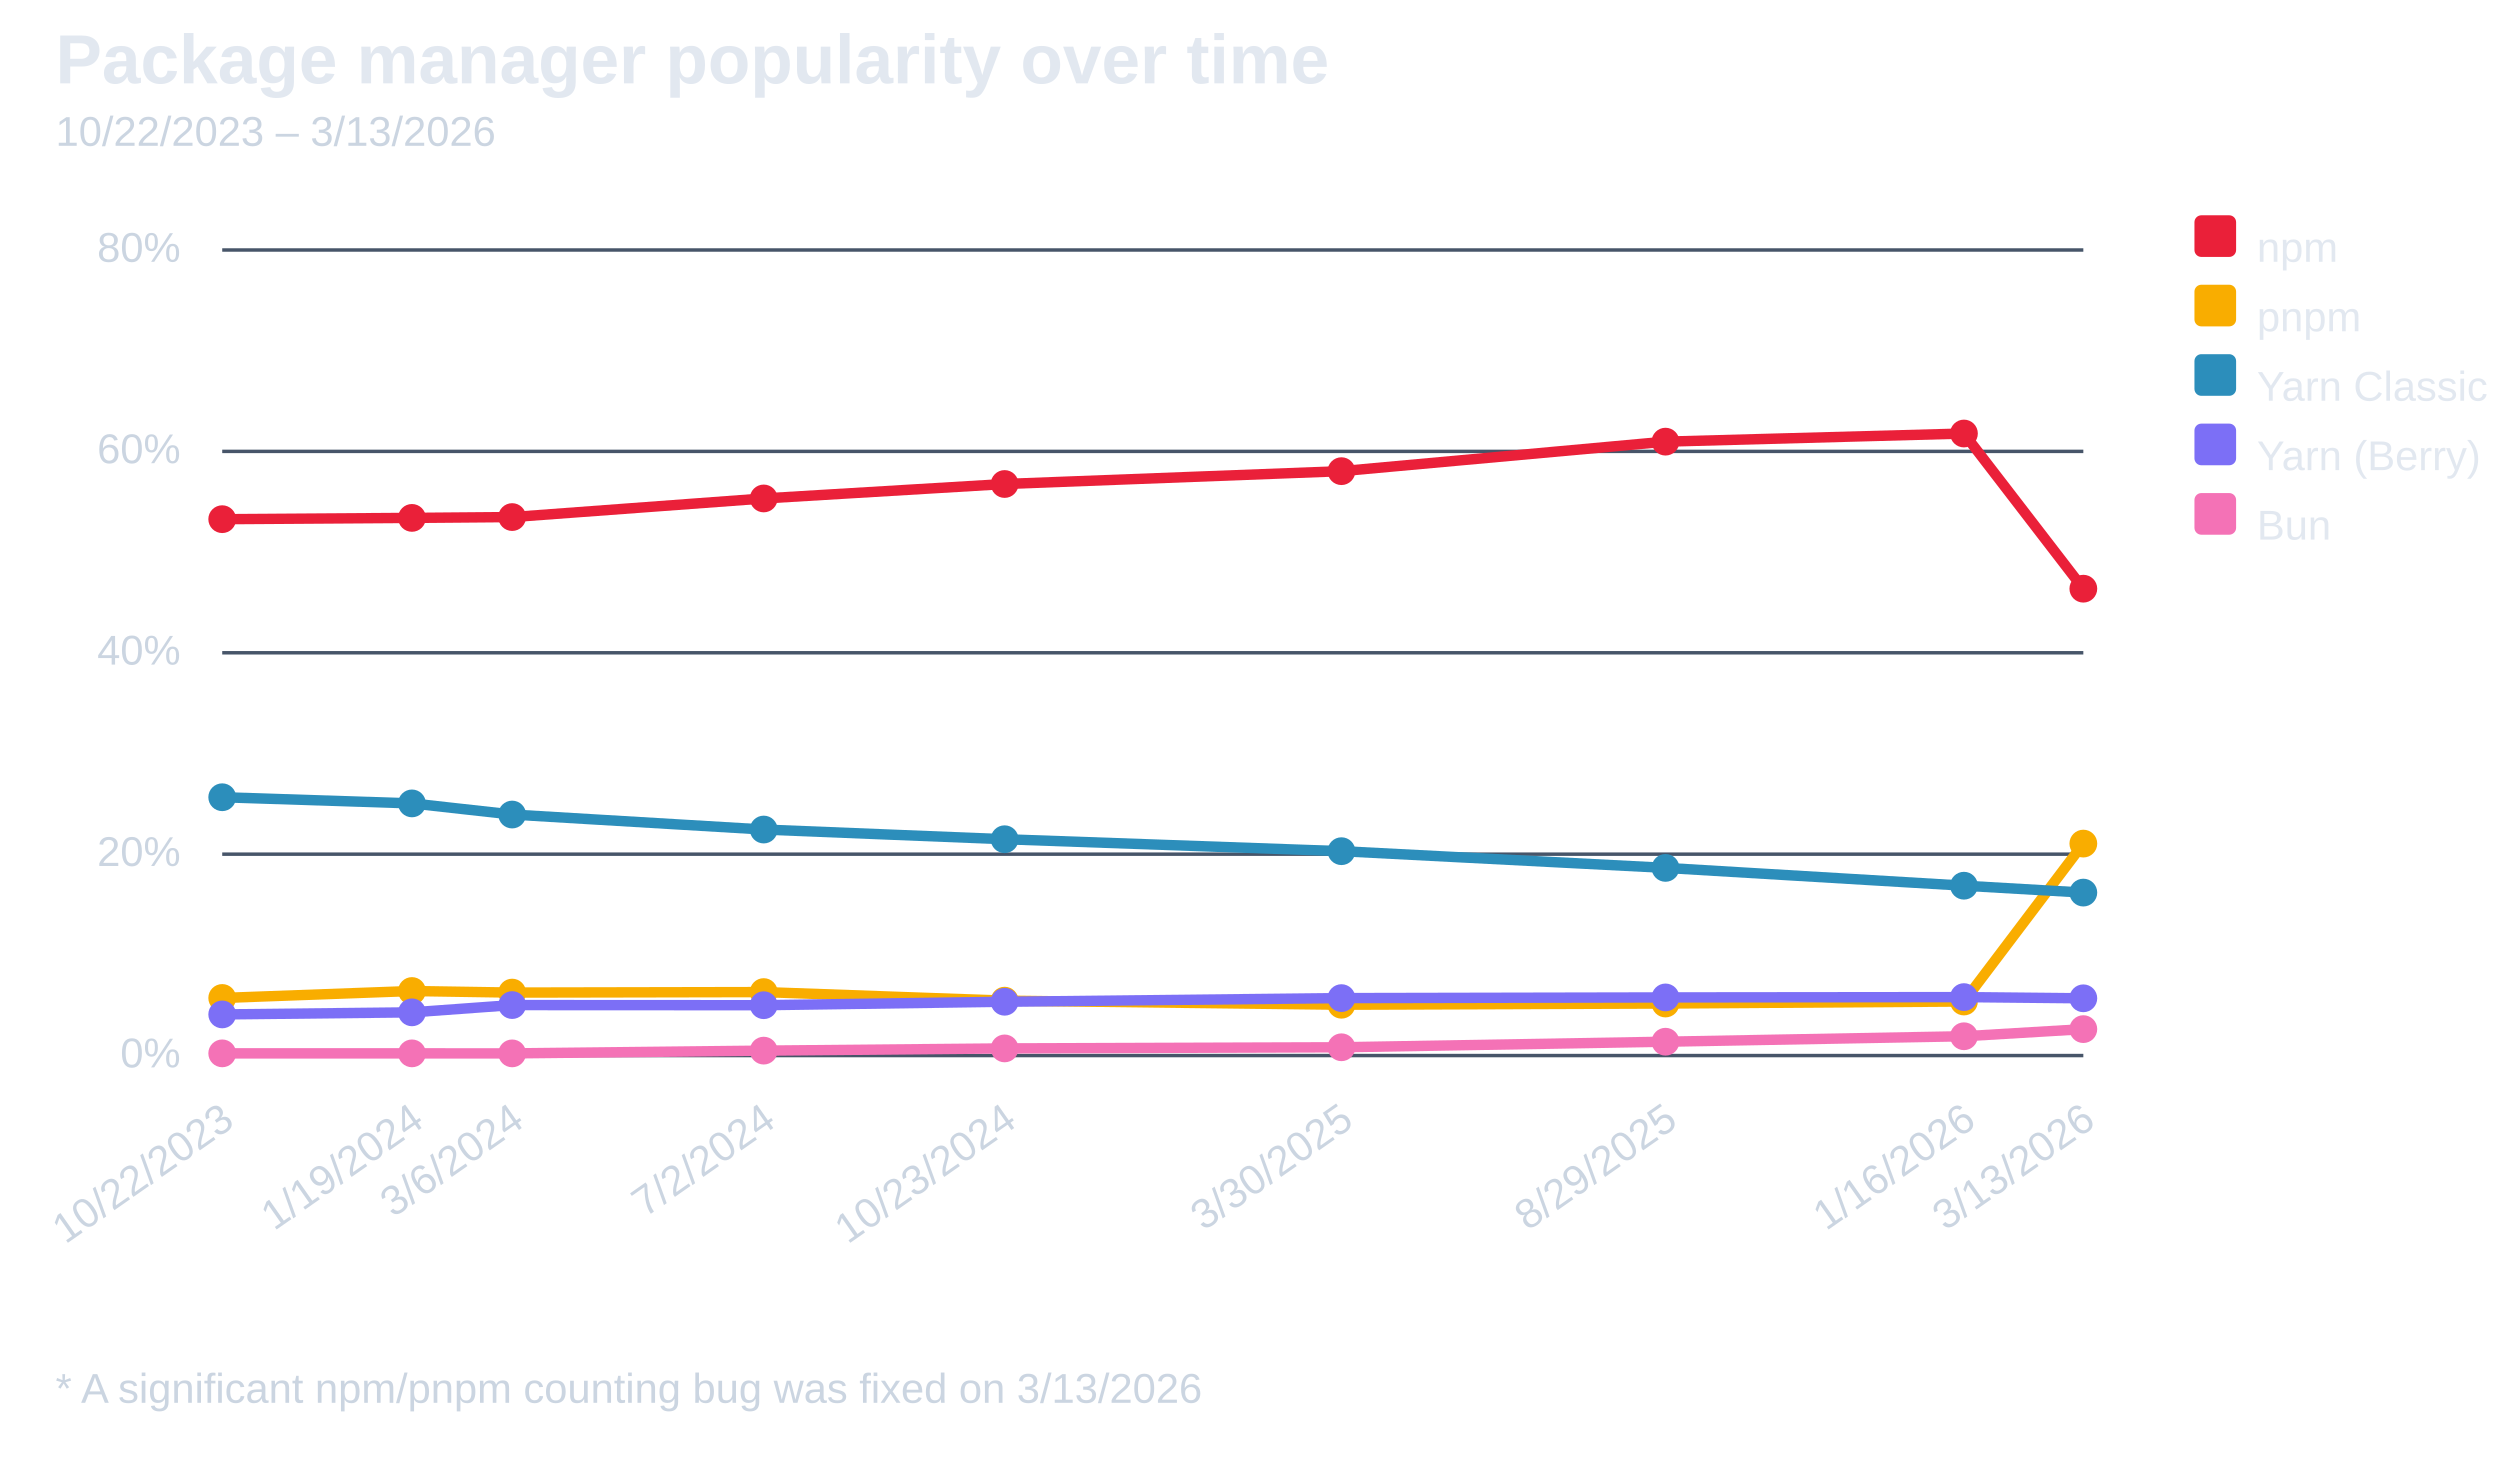
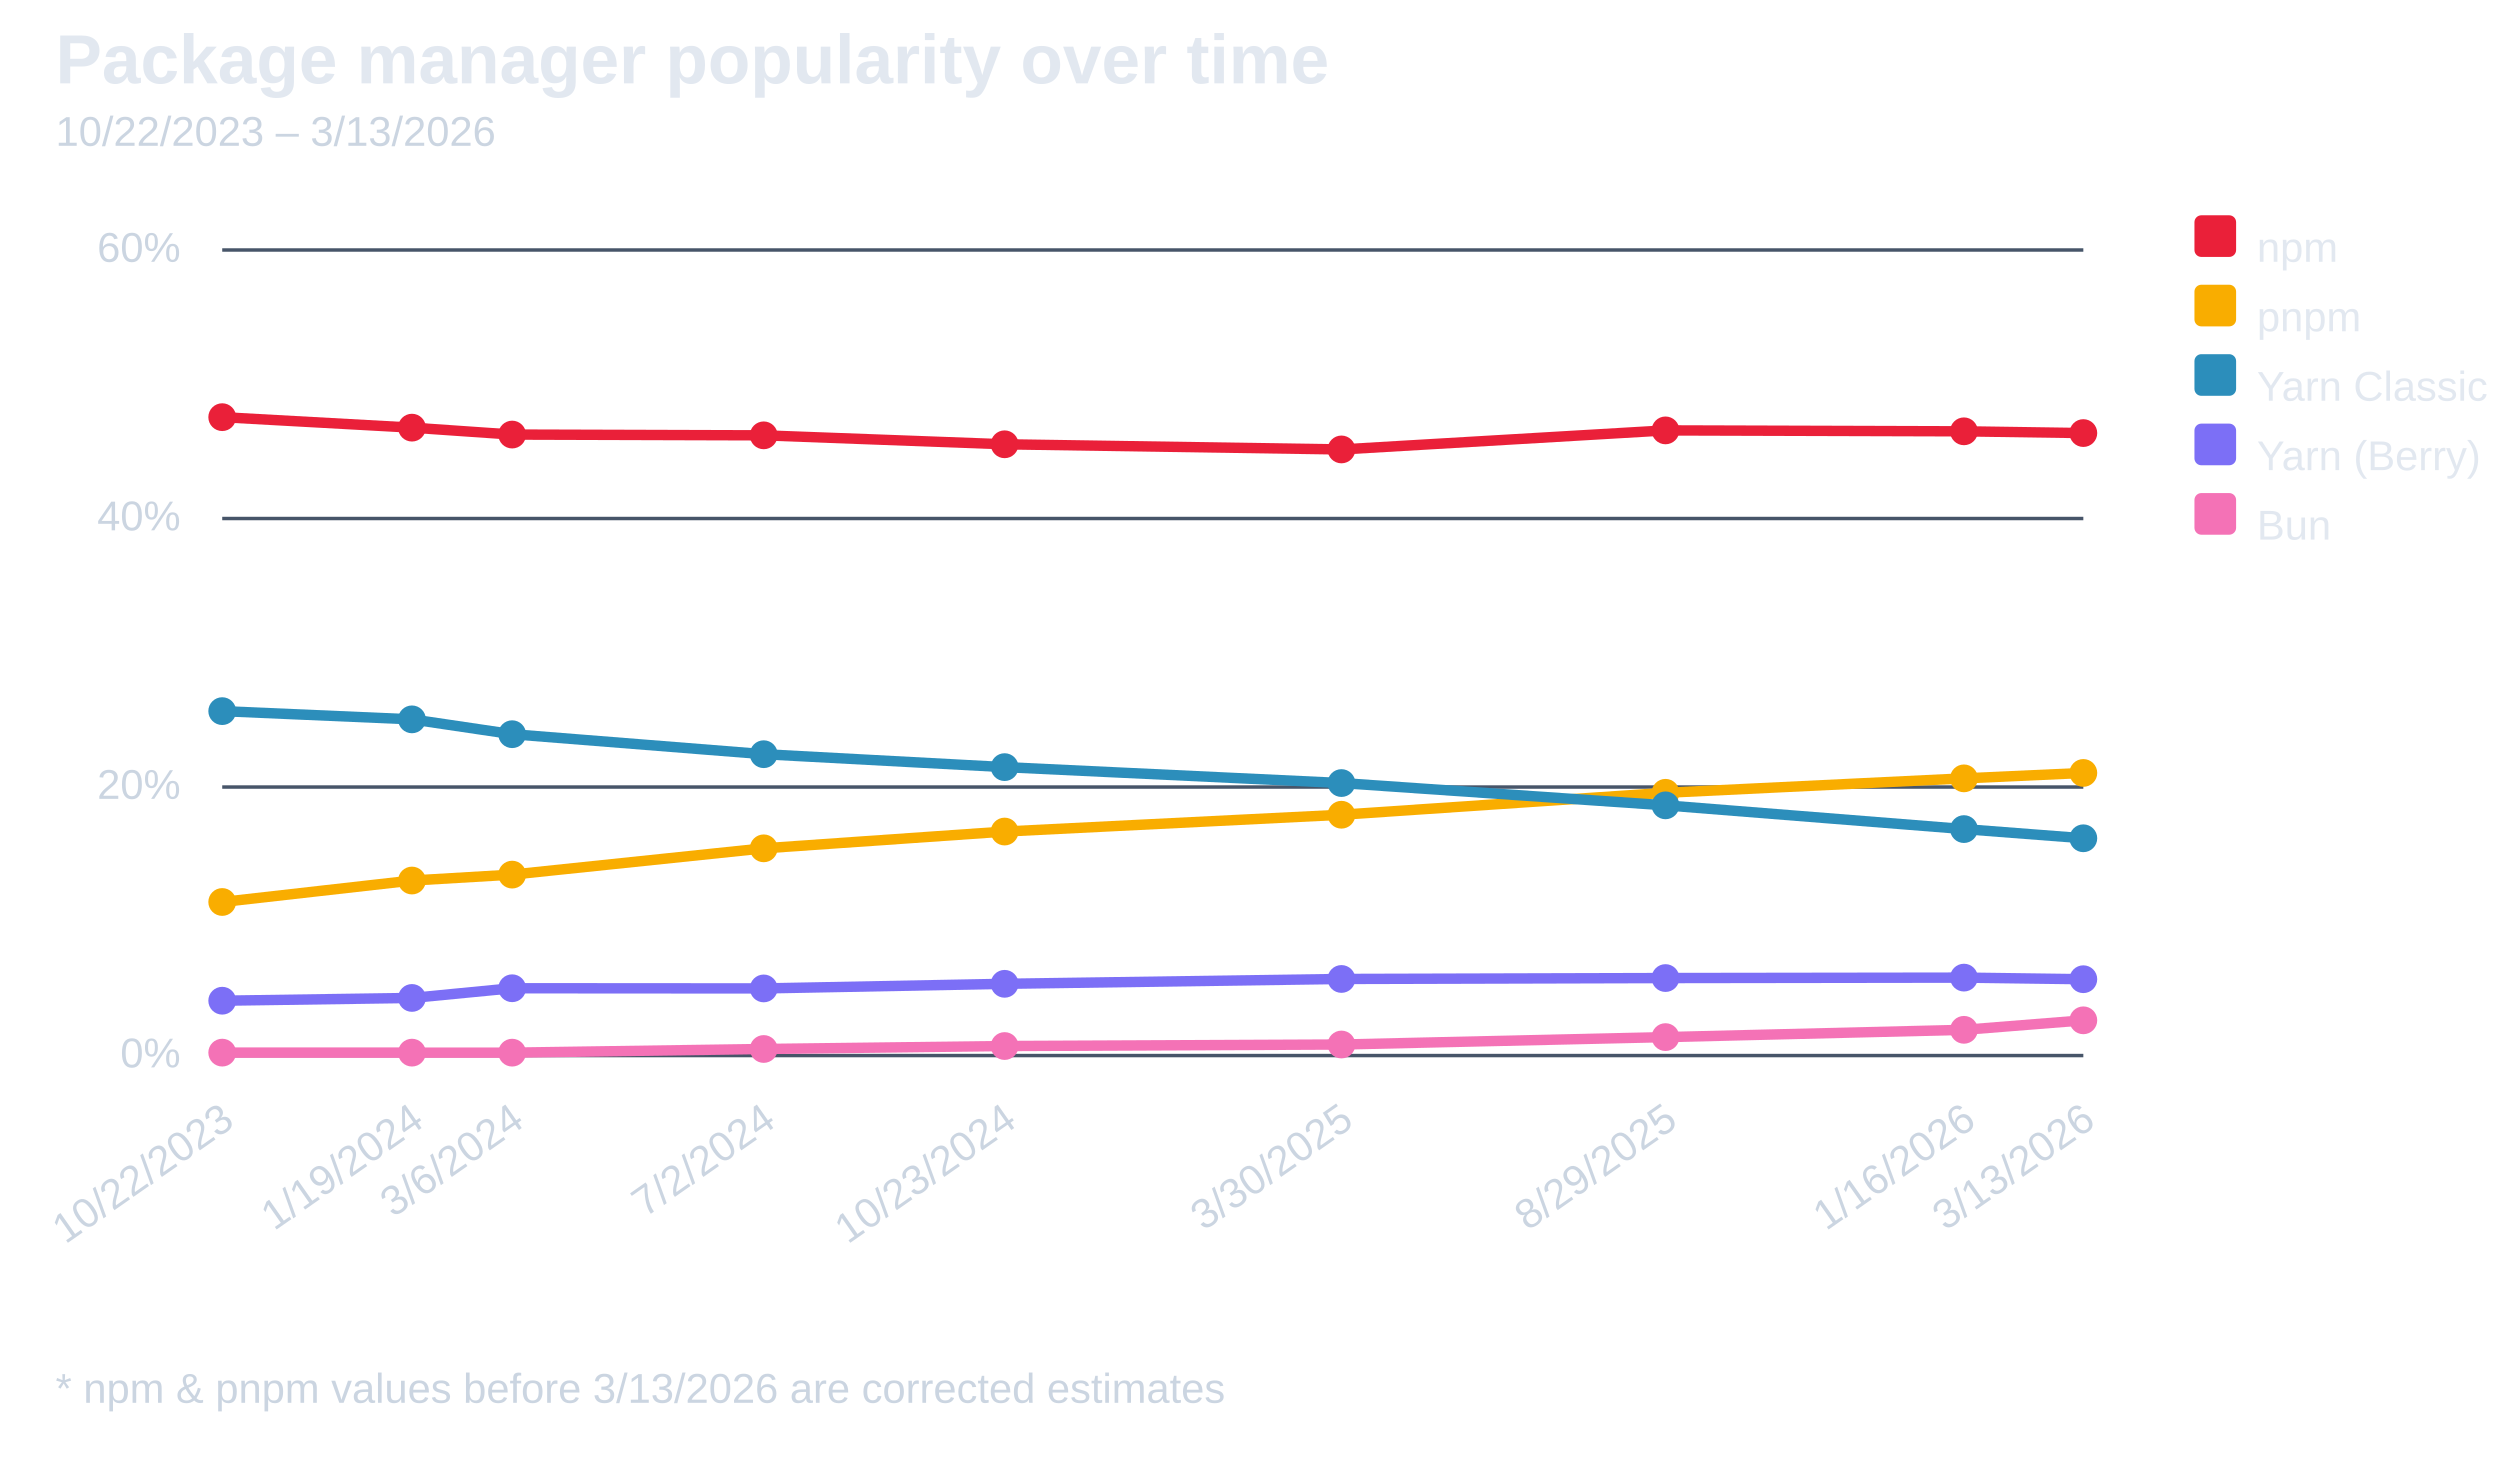
<svg xmlns="http://www.w3.org/2000/svg" width="720" height="420" viewBox="0 0 720 420" role="img" aria-label="Package manager popularity over time">
  <style>
    text { font-family: "Helvetica Neue", Arial, sans-serif; }
    .title { font-size: 20px; font-weight: 700; fill: #e2e8f0; }
    .subtitle { font-size: 12px; fill: #cbd5e1; }
    .axis { stroke: #475569; stroke-width: 1; }
    .footer { font-size: 12px; fill: #cbd5e1; }
    .legend { font-size: 12px; fill: #e2e8f0; }
    .tick { font-size: 12px; fill: #cbd5e1; }
  </style>
  <text class="title" x="16" y="24">Package manager popularity over time</text>
  <text class="subtitle" x="16" y="42">10/22/2023 – 3/13/2026</text>
  <g class="y-ticks">
    <line class="axis" x1="64" y1="304" x2="600" y2="304" />
    <text class="tick" x="52" y="304" dominant-baseline="middle" text-anchor="end">0%</text>
-     <line class="axis" x1="64" y1="246" x2="600" y2="246" />
-     <text class="tick" x="52" y="246" dominant-baseline="middle" text-anchor="end">20%</text>
-     <line class="axis" x1="64" y1="188" x2="600" y2="188" />
-     <text class="tick" x="52" y="188" dominant-baseline="middle" text-anchor="end">40%</text>
-     <line class="axis" x1="64" y1="130" x2="600" y2="130" />
-     <text class="tick" x="52" y="130" dominant-baseline="middle" text-anchor="end">60%</text>
+     <line class="axis" x1="64" y1="226.667" x2="600" y2="226.667" />
+     <text class="tick" x="52" y="226.667" dominant-baseline="middle" text-anchor="end">20%</text>
+     <line class="axis" x1="64" y1="149.333" x2="600" y2="149.333" />
+     <text class="tick" x="52" y="149.333" dominant-baseline="middle" text-anchor="end">40%</text>
    <line class="axis" x1="64" y1="72" x2="600" y2="72" />
-     <text class="tick" x="52" y="72" dominant-baseline="middle" text-anchor="end">80%</text>
+     <text class="tick" x="52" y="72" dominant-baseline="middle" text-anchor="end">60%</text>
  </g>
  <g class="x-ticks">
    <text class="tick" x="68" y="324" text-anchor="end" transform="rotate(-35 68 324)">10/22/2023</text>
    <text class="tick" x="122.644" y="324" text-anchor="end" transform="rotate(-35 122.6438 324)">1/19/2024</text>
    <text class="tick" x="151.501" y="324" text-anchor="end" transform="rotate(-35 151.5006 324)">3/6/2024</text>
    <text class="tick" x="223.95" y="324" text-anchor="end" transform="rotate(-35 223.9496 324)">7/2/2024</text>
    <text class="tick" x="293.329" y="324" text-anchor="end" transform="rotate(-35 293.3288 324)">10/23/2024</text>
    <text class="tick" x="390.337" y="324" text-anchor="end" transform="rotate(-35 390.3368 324)">3/30/2025</text>
    <text class="tick" x="483.661" y="324" text-anchor="end" transform="rotate(-35 483.6609 324)">8/29/2025</text>
    <text class="tick" x="569.617" y="324" text-anchor="end" transform="rotate(-35 569.6174 324)">1/16/2026</text>
    <text class="tick" x="604" y="324" text-anchor="end" transform="rotate(-35 604 324)">3/13/2026</text>
  </g>
  <g class="series-group">
    <g class="series" data-key="npm">
-       <polyline fill="none" stroke="#ea2039" stroke-width="3" points="64,149.523 118.644,149.155 147.501,148.916 219.95,143.554 289.329,139.393 386.337,135.695 479.661,127.194 565.617,124.854 600,169.544" />
-       <circle cx="64" cy="149.523" r="4" fill="#ea2039" />
-       <circle cx="118.644" cy="149.155" r="4" fill="#ea2039" />
-       <circle cx="147.501" cy="148.916" r="4" fill="#ea2039" />
-       <circle cx="219.95" cy="143.554" r="4" fill="#ea2039" />
-       <circle cx="289.329" cy="139.393" r="4" fill="#ea2039" />
-       <circle cx="386.337" cy="135.695" r="4" fill="#ea2039" />
-       <circle cx="479.661" cy="127.194" r="4" fill="#ea2039" />
-       <circle cx="565.617" cy="124.854" r="4" fill="#ea2039" />
-       <circle cx="600" cy="169.544" r="4" fill="#ea2039" />
+       <polyline fill="none" stroke="#ea2039" stroke-width="3" points="64,120.144 118.644,123.163 147.501,125.154 219.95,125.377 289.329,127.955 386.337,129.438 479.661,123.952 565.617,124.219 600,124.725" />
+       <circle cx="64" cy="120.144" r="4" fill="#ea2039" />
+       <circle cx="118.644" cy="123.163" r="4" fill="#ea2039" />
+       <circle cx="147.501" cy="125.154" r="4" fill="#ea2039" />
+       <circle cx="219.95" cy="125.377" r="4" fill="#ea2039" />
+       <circle cx="289.329" cy="127.955" r="4" fill="#ea2039" />
+       <circle cx="386.337" cy="129.438" r="4" fill="#ea2039" />
+       <circle cx="479.661" cy="123.952" r="4" fill="#ea2039" />
+       <circle cx="565.617" cy="124.219" r="4" fill="#ea2039" />
+       <circle cx="600" cy="124.725" r="4" fill="#ea2039" />
    </g>
    <g class="series" data-key="pnpm">
-       <polyline fill="none" stroke="#f9ad00" stroke-width="3" points="64,287.415 118.644,285.412 147.501,285.865 219.95,285.717 289.329,288.188 386.337,289.365 479.661,289.014 565.617,288.436 600,242.956" />
-       <circle cx="64" cy="287.415" r="4" fill="#f9ad00" />
-       <circle cx="118.644" cy="285.412" r="4" fill="#f9ad00" />
-       <circle cx="147.501" cy="285.865" r="4" fill="#f9ad00" />
-       <circle cx="219.95" cy="285.717" r="4" fill="#f9ad00" />
-       <circle cx="289.329" cy="288.188" r="4" fill="#f9ad00" />
-       <circle cx="386.337" cy="289.365" r="4" fill="#f9ad00" />
-       <circle cx="479.661" cy="289.014" r="4" fill="#f9ad00" />
-       <circle cx="565.617" cy="288.436" r="4" fill="#f9ad00" />
-       <circle cx="600" cy="242.956" r="4" fill="#f9ad00" />
+       <polyline fill="none" stroke="#f9ad00" stroke-width="3" points="64,259.773 118.644,253.593 147.501,251.889 219.95,244.319 289.329,239.485 386.337,234.642 479.661,228.325 565.617,224.168 600,222.608" />
+       <circle cx="64" cy="259.773" r="4" fill="#f9ad00" />
+       <circle cx="118.644" cy="253.593" r="4" fill="#f9ad00" />
+       <circle cx="147.501" cy="251.889" r="4" fill="#f9ad00" />
+       <circle cx="219.95" cy="244.319" r="4" fill="#f9ad00" />
+       <circle cx="289.329" cy="239.485" r="4" fill="#f9ad00" />
+       <circle cx="386.337" cy="234.642" r="4" fill="#f9ad00" />
+       <circle cx="479.661" cy="228.325" r="4" fill="#f9ad00" />
+       <circle cx="565.617" cy="224.168" r="4" fill="#f9ad00" />
+       <circle cx="600" cy="222.608" r="4" fill="#f9ad00" />
    </g>
    <g class="series" data-key="yarn_classic">
-       <polyline fill="none" stroke="#2c8ebb" stroke-width="3" points="64,229.605 118.644,231.382 147.501,234.588 219.95,238.908 289.329,241.699 386.337,245.141 479.661,249.954 565.617,255.084 600,257.067" />
-       <circle cx="64" cy="229.605" r="4" fill="#2c8ebb" />
-       <circle cx="118.644" cy="231.382" r="4" fill="#2c8ebb" />
-       <circle cx="147.501" cy="234.588" r="4" fill="#2c8ebb" />
-       <circle cx="219.95" cy="238.908" r="4" fill="#2c8ebb" />
-       <circle cx="289.329" cy="241.699" r="4" fill="#2c8ebb" />
-       <circle cx="386.337" cy="245.141" r="4" fill="#2c8ebb" />
-       <circle cx="479.661" cy="249.954" r="4" fill="#2c8ebb" />
-       <circle cx="565.617" cy="255.084" r="4" fill="#2c8ebb" />
-       <circle cx="600" cy="257.067" r="4" fill="#2c8ebb" />
+       <polyline fill="none" stroke="#2c8ebb" stroke-width="3" points="64,204.806 118.644,207.176 147.501,211.45 219.95,217.21 289.329,220.932 386.337,225.521 479.661,231.938 565.617,238.779 600,241.423" />
+       <circle cx="64" cy="204.806" r="4" fill="#2c8ebb" />
+       <circle cx="118.644" cy="207.176" r="4" fill="#2c8ebb" />
+       <circle cx="147.501" cy="211.45" r="4" fill="#2c8ebb" />
+       <circle cx="219.95" cy="217.21" r="4" fill="#2c8ebb" />
+       <circle cx="289.329" cy="220.932" r="4" fill="#2c8ebb" />
+       <circle cx="386.337" cy="225.521" r="4" fill="#2c8ebb" />
+       <circle cx="479.661" cy="231.938" r="4" fill="#2c8ebb" />
+       <circle cx="565.617" cy="238.779" r="4" fill="#2c8ebb" />
+       <circle cx="600" cy="241.423" r="4" fill="#2c8ebb" />
    </g>
    <g class="series" data-key="yarn_modern">
-       <polyline fill="none" stroke="#7c6ff6" stroke-width="3" points="64,292.154 118.644,291.556 147.501,289.461 219.95,289.5 289.329,288.504 386.337,287.456 479.661,287.26 565.617,287.165 600,287.51" />
-       <circle cx="64" cy="292.154" r="4" fill="#7c6ff6" />
-       <circle cx="118.644" cy="291.556" r="4" fill="#7c6ff6" />
-       <circle cx="147.501" cy="289.461" r="4" fill="#7c6ff6" />
-       <circle cx="219.95" cy="289.5" r="4" fill="#7c6ff6" />
-       <circle cx="289.329" cy="288.504" r="4" fill="#7c6ff6" />
-       <circle cx="386.337" cy="287.456" r="4" fill="#7c6ff6" />
-       <circle cx="479.661" cy="287.26" r="4" fill="#7c6ff6" />
-       <circle cx="565.617" cy="287.165" r="4" fill="#7c6ff6" />
-       <circle cx="600" cy="287.51" r="4" fill="#7c6ff6" />
+       <polyline fill="none" stroke="#7c6ff6" stroke-width="3" points="64,288.205 118.644,287.408 147.501,284.615 219.95,284.667 289.329,283.338 386.337,281.941 479.661,281.68 565.617,281.554 600,282.013" />
+       <circle cx="64" cy="288.205" r="4" fill="#7c6ff6" />
+       <circle cx="118.644" cy="287.408" r="4" fill="#7c6ff6" />
+       <circle cx="147.501" cy="284.615" r="4" fill="#7c6ff6" />
+       <circle cx="219.95" cy="284.667" r="4" fill="#7c6ff6" />
+       <circle cx="289.329" cy="283.338" r="4" fill="#7c6ff6" />
+       <circle cx="386.337" cy="281.941" r="4" fill="#7c6ff6" />
+       <circle cx="479.661" cy="281.68" r="4" fill="#7c6ff6" />
+       <circle cx="565.617" cy="281.554" r="4" fill="#7c6ff6" />
+       <circle cx="600" cy="282.013" r="4" fill="#7c6ff6" />
    </g>
    <g class="series" data-key="bun">
-       <polyline fill="none" stroke="#f472b6" stroke-width="3" points="64,303.368 118.644,303.37 147.501,303.375 219.95,302.582 289.329,301.944 386.337,301.614 479.661,300.014 565.617,298.441 600,296.389" />
-       <circle cx="64" cy="303.368" r="4" fill="#f472b6" />
-       <circle cx="118.644" cy="303.37" r="4" fill="#f472b6" />
-       <circle cx="147.501" cy="303.375" r="4" fill="#f472b6" />
-       <circle cx="219.95" cy="302.582" r="4" fill="#f472b6" />
-       <circle cx="289.329" cy="301.944" r="4" fill="#f472b6" />
-       <circle cx="386.337" cy="301.614" r="4" fill="#f472b6" />
-       <circle cx="479.661" cy="300.014" r="4" fill="#f472b6" />
-       <circle cx="565.617" cy="298.441" r="4" fill="#f472b6" />
-       <circle cx="600" cy="296.389" r="4" fill="#f472b6" />
+       <polyline fill="none" stroke="#f472b6" stroke-width="3" points="64,303.158 118.644,303.16 147.501,303.166 219.95,302.109 289.329,301.259 386.337,300.818 479.661,298.686 565.617,296.589 600,293.852" />
+       <circle cx="64" cy="303.158" r="4" fill="#f472b6" />
+       <circle cx="118.644" cy="303.16" r="4" fill="#f472b6" />
+       <circle cx="147.501" cy="303.166" r="4" fill="#f472b6" />
+       <circle cx="219.95" cy="302.109" r="4" fill="#f472b6" />
+       <circle cx="289.329" cy="301.259" r="4" fill="#f472b6" />
+       <circle cx="386.337" cy="300.818" r="4" fill="#f472b6" />
+       <circle cx="479.661" cy="298.686" r="4" fill="#f472b6" />
+       <circle cx="565.617" cy="296.589" r="4" fill="#f472b6" />
+       <circle cx="600" cy="293.852" r="4" fill="#f472b6" />
    </g>
  </g>
  <g class="legend-group">
    <g class="legend-item" data-key="npm">
      <rect x="632" y="62" width="12" height="12" rx="2" fill="#ea2039" />
      <text class="legend" x="650" y="72" dominant-baseline="middle">npm</text>
    </g>
    <g class="legend-item" data-key="pnpm">
      <rect x="632" y="82" width="12" height="12" rx="2" fill="#f9ad00" />
      <text class="legend" x="650" y="92" dominant-baseline="middle">pnpm</text>
    </g>
    <g class="legend-item" data-key="yarn_classic">
      <rect x="632" y="102" width="12" height="12" rx="2" fill="#2c8ebb" />
      <text class="legend" x="650" y="112" dominant-baseline="middle">Yarn Classic</text>
    </g>
    <g class="legend-item" data-key="yarn_modern">
      <rect x="632" y="122" width="12" height="12" rx="2" fill="#7c6ff6" />
      <text class="legend" x="650" y="132" dominant-baseline="middle">Yarn (Berry)</text>
    </g>
    <g class="legend-item" data-key="bun">
      <rect x="632" y="142" width="12" height="12" rx="2" fill="#f472b6" />
      <text class="legend" x="650" y="152" dominant-baseline="middle">Bun</text>
    </g>
  </g>
-   <text class="footer" x="16" y="404">* A significant npm/pnpm counting bug was fixed on 3/13/2026</text>
+   <text class="footer" x="16" y="404">* npm &amp; pnpm values before 3/13/2026 are corrected estimates</text>
</svg>
